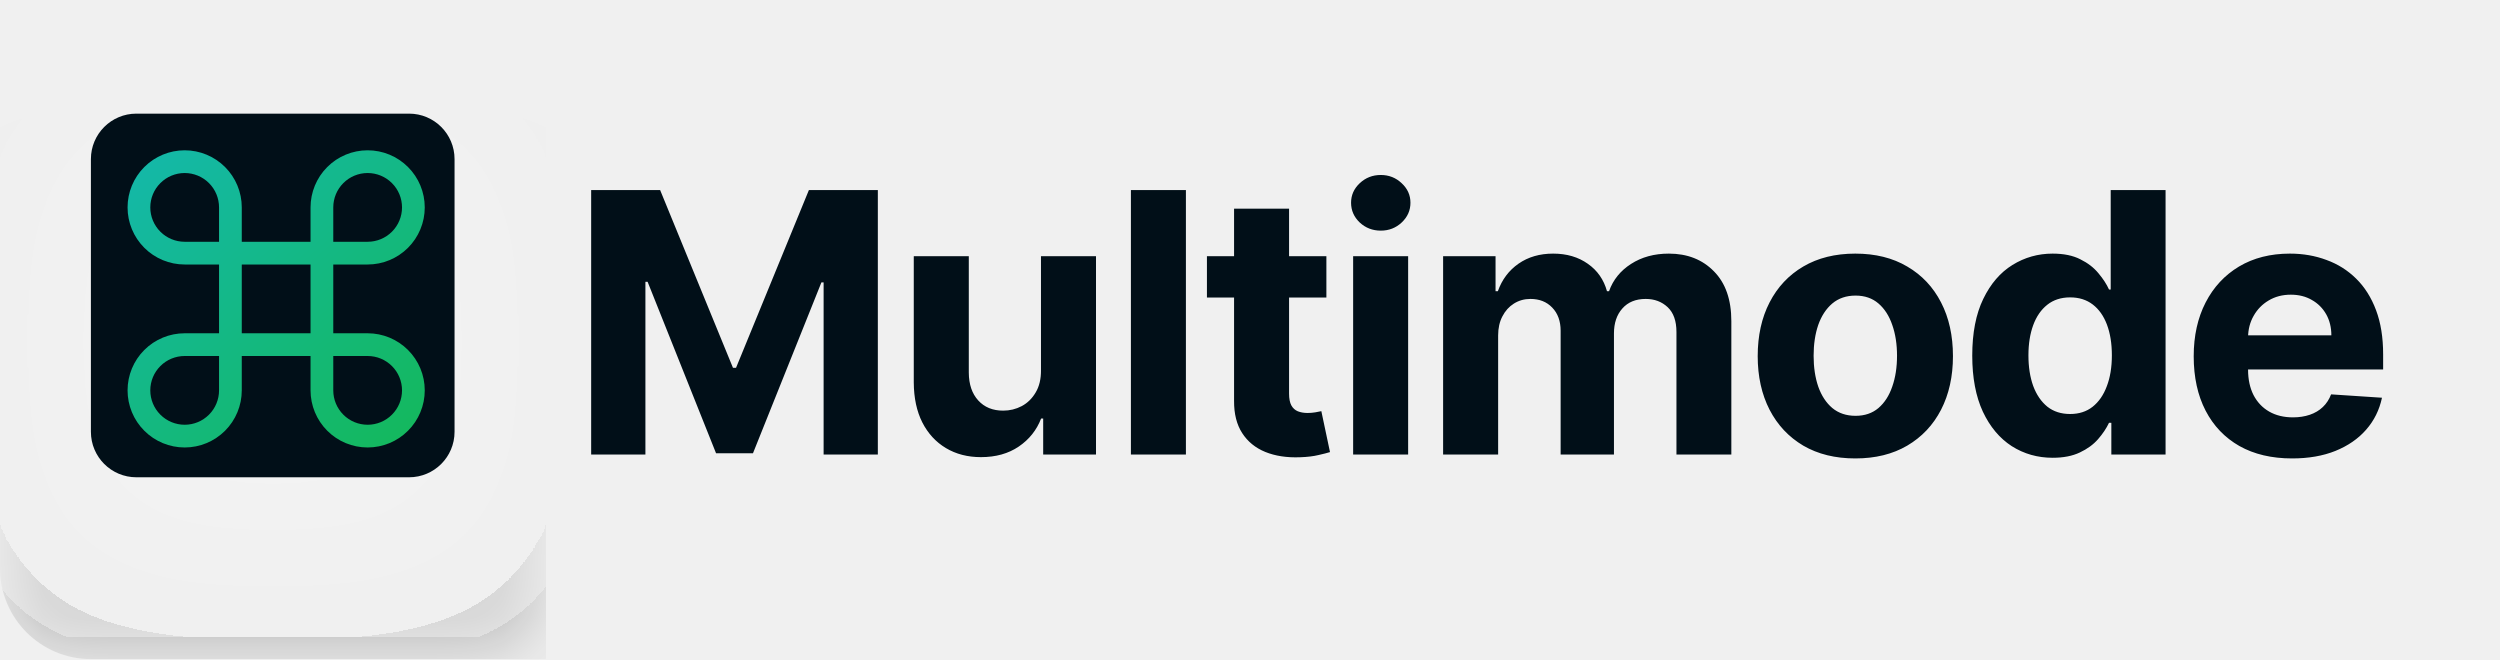
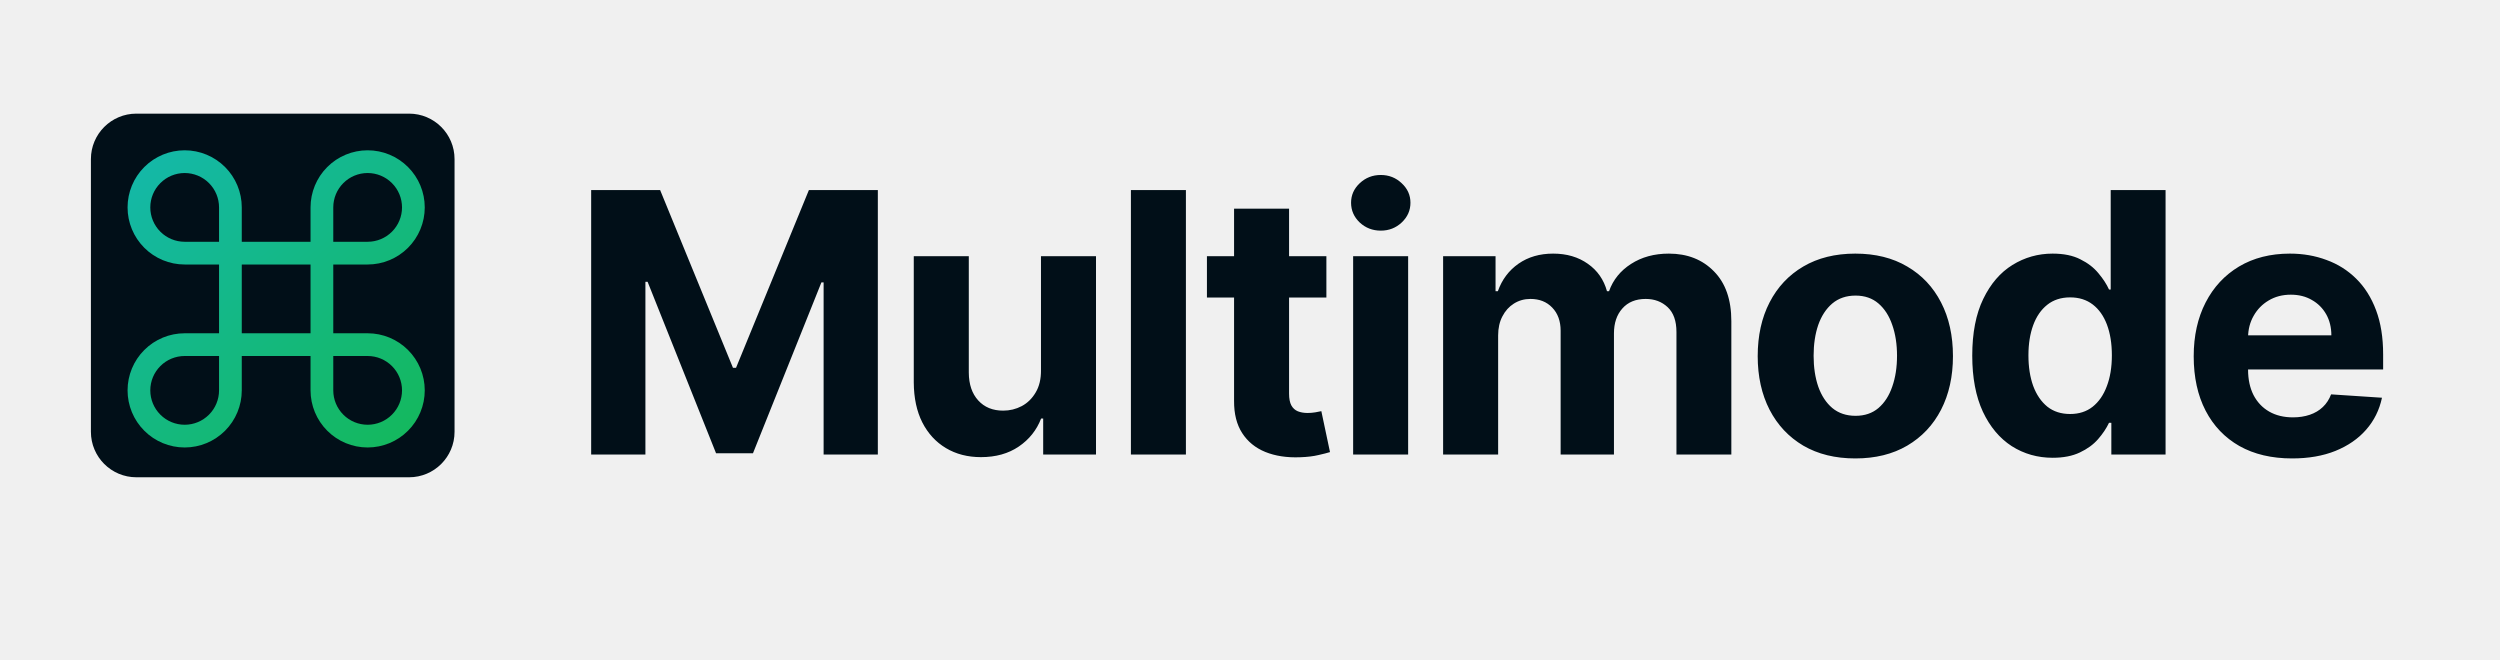
<svg xmlns="http://www.w3.org/2000/svg" width="110" height="29" viewBox="0 0 110 29" fill="none">
-   <g clip-path="url(#clip0_5_8)">
-     <g filter="url(#filter0_d_5_8)">
-       <g filter="url(#filter1_d_5_8)">
-         <rect x="4" y="5" width="16" height="16" rx="2" fill="#010F18" />
-       </g>
-       <path d="M16.176 7.113C15.642 7.113 15.13 7.325 14.753 7.703C14.376 8.08 14.164 8.592 14.164 9.126V17.176C14.164 17.71 14.376 18.222 14.753 18.599C15.13 18.977 15.642 19.189 16.176 19.189C16.71 19.189 17.222 18.977 17.599 18.599C17.977 18.222 18.189 17.71 18.189 17.176C18.189 16.642 17.977 16.13 17.599 15.753C17.222 15.376 16.71 15.164 16.176 15.164H8.126C7.592 15.164 7.08 15.376 6.703 15.753C6.325 16.13 6.113 16.642 6.113 17.176C6.113 17.71 6.325 18.222 6.703 18.599C7.08 18.977 7.592 19.189 8.126 19.189C8.66 19.189 9.171 18.977 9.549 18.599C9.926 18.222 10.138 17.71 10.138 17.176V9.126C10.138 8.592 9.926 8.08 9.549 7.703C9.171 7.325 8.66 7.113 8.126 7.113C7.592 7.113 7.08 7.325 6.703 7.703C6.325 8.08 6.113 8.592 6.113 9.126C6.113 9.66 6.325 10.171 6.703 10.549C7.08 10.926 7.592 11.138 8.126 11.138H16.176C16.71 11.138 17.222 10.926 17.599 10.549C17.977 10.171 18.189 9.66 18.189 9.126C18.189 8.592 17.977 8.08 17.599 7.703C17.222 7.325 16.71 7.113 16.176 7.113Z" stroke="url(#paint0_linear_5_8)" stroke-linecap="round" stroke-linejoin="round" />
-     </g>
-     <path d="M26.011 8.364H29.046L32.25 16.182H32.386L35.591 8.364H38.625V20H36.239V12.426H36.142L33.131 19.943H31.506L28.494 12.398H28.398V20H26.011V8.364ZM45.803 16.284V11.273H48.224V20H45.9V18.415H45.809C45.612 18.926 45.284 19.337 44.826 19.648C44.371 19.958 43.816 20.114 43.161 20.114C42.578 20.114 42.065 19.981 41.621 19.716C41.178 19.451 40.831 19.074 40.581 18.585C40.335 18.097 40.21 17.511 40.206 16.829V11.273H42.627V16.398C42.631 16.913 42.769 17.32 43.042 17.619C43.315 17.919 43.68 18.068 44.138 18.068C44.43 18.068 44.703 18.002 44.956 17.869C45.21 17.733 45.415 17.532 45.57 17.267C45.729 17.002 45.807 16.674 45.803 16.284ZM52.18 8.364V20H49.76V8.364H52.18ZM58.361 11.273V13.091H53.105V11.273H58.361ZM54.299 9.182H56.719V17.318C56.719 17.542 56.753 17.716 56.821 17.841C56.889 17.962 56.984 18.047 57.105 18.097C57.23 18.146 57.374 18.171 57.537 18.171C57.651 18.171 57.764 18.161 57.878 18.142C57.992 18.119 58.079 18.102 58.139 18.091L58.52 19.892C58.399 19.93 58.228 19.974 58.009 20.023C57.789 20.076 57.522 20.108 57.208 20.119C56.624 20.142 56.113 20.064 55.674 19.886C55.238 19.708 54.899 19.432 54.657 19.057C54.414 18.682 54.295 18.208 54.299 17.636V9.182ZM59.538 20V11.273H61.958V20H59.538ZM60.754 10.148C60.394 10.148 60.085 10.028 59.828 9.79C59.574 9.547 59.447 9.258 59.447 8.92C59.447 8.587 59.574 8.301 59.828 8.062C60.085 7.82 60.394 7.699 60.754 7.699C61.114 7.699 61.42 7.82 61.674 8.062C61.932 8.301 62.06 8.587 62.06 8.92C62.06 9.258 61.932 9.547 61.674 9.79C61.42 10.028 61.114 10.148 60.754 10.148ZM63.497 20V11.273H65.804V12.812H65.906C66.088 12.301 66.391 11.898 66.815 11.602C67.24 11.307 67.747 11.159 68.338 11.159C68.937 11.159 69.446 11.309 69.867 11.608C70.287 11.903 70.567 12.305 70.707 12.812H70.798C70.976 12.312 71.298 11.913 71.764 11.614C72.234 11.311 72.789 11.159 73.429 11.159C74.243 11.159 74.904 11.419 75.412 11.938C75.923 12.453 76.179 13.184 76.179 14.131V20H73.764V14.608C73.764 14.123 73.635 13.759 73.378 13.517C73.12 13.275 72.798 13.153 72.412 13.153C71.972 13.153 71.63 13.294 71.383 13.574C71.137 13.85 71.014 14.216 71.014 14.671V20H68.668V14.557C68.668 14.129 68.544 13.788 68.298 13.534C68.056 13.28 67.736 13.153 67.338 13.153C67.069 13.153 66.827 13.222 66.611 13.358C66.399 13.491 66.23 13.678 66.105 13.921C65.98 14.159 65.918 14.439 65.918 14.761V20H63.497ZM81.634 20.171C80.751 20.171 79.988 19.983 79.344 19.608C78.704 19.229 78.21 18.703 77.861 18.028C77.513 17.35 77.339 16.564 77.339 15.671C77.339 14.769 77.513 13.981 77.861 13.307C78.21 12.629 78.704 12.102 79.344 11.727C79.988 11.348 80.751 11.159 81.634 11.159C82.517 11.159 83.278 11.348 83.918 11.727C84.562 12.102 85.058 12.629 85.407 13.307C85.755 13.981 85.93 14.769 85.93 15.671C85.93 16.564 85.755 17.35 85.407 18.028C85.058 18.703 84.562 19.229 83.918 19.608C83.278 19.983 82.517 20.171 81.634 20.171ZM81.645 18.296C82.047 18.296 82.382 18.182 82.651 17.954C82.92 17.724 83.123 17.409 83.259 17.011C83.399 16.614 83.469 16.161 83.469 15.653C83.469 15.146 83.399 14.693 83.259 14.296C83.123 13.898 82.92 13.583 82.651 13.352C82.382 13.121 82.047 13.006 81.645 13.006C81.24 13.006 80.899 13.121 80.623 13.352C80.35 13.583 80.144 13.898 80.003 14.296C79.867 14.693 79.799 15.146 79.799 15.653C79.799 16.161 79.867 16.614 80.003 17.011C80.144 17.409 80.35 17.724 80.623 17.954C80.899 18.182 81.24 18.296 81.645 18.296ZM90.319 20.142C89.656 20.142 89.056 19.972 88.518 19.631C87.984 19.286 87.56 18.78 87.246 18.114C86.935 17.443 86.779 16.621 86.779 15.648C86.779 14.648 86.941 13.816 87.263 13.153C87.585 12.487 88.013 11.989 88.547 11.659C89.085 11.326 89.674 11.159 90.314 11.159C90.802 11.159 91.21 11.242 91.535 11.409C91.865 11.572 92.13 11.777 92.331 12.023C92.535 12.265 92.691 12.504 92.797 12.739H92.871V8.364H95.285V20H92.899V18.602H92.797C92.683 18.845 92.522 19.085 92.314 19.324C92.109 19.559 91.842 19.754 91.513 19.909C91.187 20.064 90.789 20.142 90.319 20.142ZM91.086 18.216C91.477 18.216 91.806 18.11 92.075 17.898C92.348 17.682 92.556 17.381 92.7 16.994C92.848 16.608 92.922 16.155 92.922 15.636C92.922 15.117 92.85 14.667 92.706 14.284C92.562 13.902 92.353 13.606 92.081 13.398C91.808 13.189 91.477 13.085 91.086 13.085C90.689 13.085 90.353 13.193 90.081 13.409C89.808 13.625 89.602 13.924 89.461 14.307C89.321 14.689 89.251 15.133 89.251 15.636C89.251 16.144 89.321 16.593 89.461 16.983C89.605 17.369 89.812 17.672 90.081 17.892C90.353 18.108 90.689 18.216 91.086 18.216ZM100.853 20.171C99.955 20.171 99.182 19.989 98.534 19.625C97.89 19.258 97.394 18.739 97.046 18.068C96.697 17.394 96.523 16.597 96.523 15.676C96.523 14.778 96.697 13.991 97.046 13.312C97.394 12.634 97.885 12.106 98.517 11.727C99.154 11.348 99.9 11.159 100.756 11.159C101.332 11.159 101.868 11.252 102.364 11.438C102.864 11.619 103.3 11.894 103.671 12.261C104.046 12.629 104.337 13.091 104.546 13.648C104.754 14.201 104.858 14.848 104.858 15.591V16.256H97.489V14.756H102.58C102.58 14.407 102.504 14.098 102.353 13.829C102.201 13.561 101.991 13.35 101.722 13.199C101.457 13.044 101.148 12.966 100.796 12.966C100.428 12.966 100.103 13.051 99.819 13.222C99.538 13.388 99.319 13.614 99.159 13.898C99 14.178 98.919 14.491 98.915 14.835V16.261C98.915 16.693 98.995 17.066 99.154 17.381C99.317 17.695 99.546 17.938 99.841 18.108C100.137 18.278 100.487 18.364 100.892 18.364C101.161 18.364 101.407 18.326 101.631 18.25C101.854 18.174 102.046 18.061 102.205 17.909C102.364 17.758 102.485 17.572 102.568 17.352L104.807 17.5C104.693 18.038 104.461 18.508 104.108 18.909C103.76 19.307 103.309 19.617 102.756 19.841C102.207 20.061 101.572 20.171 100.853 20.171Z" fill="#010F18" />
-   </g>
+   <rect x="4" y="5" width="16" height="16" rx="2" fill="#010F18" />
+   <path d="M16.176 7.113C15.642 7.113 15.13 7.325 14.753 7.703C14.376 8.08 14.164 8.592 14.164 9.126V17.176C14.164 17.71 14.376 18.222 14.753 18.599C15.13 18.977 15.642 19.189 16.176 19.189C16.71 19.189 17.222 18.977 17.599 18.599C17.977 18.222 18.189 17.71 18.189 17.176C18.189 16.642 17.977 16.13 17.599 15.753C17.222 15.376 16.71 15.164 16.176 15.164H8.126C7.592 15.164 7.08 15.376 6.703 15.753C6.325 16.13 6.113 16.642 6.113 17.176C6.113 17.71 6.325 18.222 6.703 18.599C7.08 18.977 7.592 19.189 8.126 19.189C8.66 19.189 9.171 18.977 9.549 18.599C9.926 18.222 10.138 17.71 10.138 17.176V9.126C10.138 8.592 9.926 8.08 9.549 7.703C9.171 7.325 8.66 7.113 8.126 7.113C7.592 7.113 7.08 7.325 6.703 7.703C6.325 8.08 6.113 8.592 6.113 9.126C6.113 9.66 6.325 10.171 6.703 10.549C7.08 10.926 7.592 11.138 8.126 11.138H16.176C16.71 11.138 17.222 10.926 17.599 10.549C17.977 10.171 18.189 9.66 18.189 9.126C18.189 8.592 17.977 8.08 17.599 7.703C17.222 7.325 16.71 7.113 16.176 7.113Z" stroke="url(#paint0_linear_5_8)" stroke-linecap="round" stroke-linejoin="round" />
+   <path d="M26.011 8.364H29.046L32.25 16.182H32.386L35.591 8.364H38.625V20H36.239V12.426H36.142L33.131 19.943H31.506L28.494 12.398H28.398V20H26.011V8.364ZM45.803 16.284V11.273H48.224V20H45.9V18.415H45.809C45.612 18.926 45.284 19.337 44.826 19.648C44.371 19.958 43.816 20.114 43.161 20.114C42.578 20.114 42.065 19.981 41.621 19.716C41.178 19.451 40.831 19.074 40.581 18.585C40.335 18.097 40.21 17.511 40.206 16.829V11.273H42.627V16.398C42.631 16.913 42.769 17.32 43.042 17.619C43.315 17.919 43.68 18.068 44.138 18.068C44.43 18.068 44.703 18.002 44.956 17.869C45.21 17.733 45.415 17.532 45.57 17.267C45.729 17.002 45.807 16.674 45.803 16.284ZM52.18 8.364V20H49.76V8.364H52.18ZM58.361 11.273V13.091H53.105V11.273H58.361ZM54.299 9.182H56.719V17.318C56.719 17.542 56.753 17.716 56.821 17.841C56.889 17.962 56.984 18.047 57.105 18.097C57.23 18.146 57.374 18.171 57.537 18.171C57.651 18.171 57.764 18.161 57.878 18.142C57.992 18.119 58.079 18.102 58.139 18.091L58.52 19.892C58.399 19.93 58.228 19.974 58.009 20.023C57.789 20.076 57.522 20.108 57.208 20.119C56.624 20.142 56.113 20.064 55.674 19.886C55.238 19.708 54.899 19.432 54.657 19.057C54.414 18.682 54.295 18.208 54.299 17.636V9.182ZM59.538 20V11.273H61.958V20H59.538ZM60.754 10.148C60.394 10.148 60.085 10.028 59.828 9.79C59.574 9.547 59.447 9.258 59.447 8.92C59.447 8.587 59.574 8.301 59.828 8.062C60.085 7.82 60.394 7.699 60.754 7.699C61.114 7.699 61.42 7.82 61.674 8.062C61.932 8.301 62.06 8.587 62.06 8.92C62.06 9.258 61.932 9.547 61.674 9.79C61.42 10.028 61.114 10.148 60.754 10.148ZM63.497 20V11.273H65.804V12.812H65.906C66.088 12.301 66.391 11.898 66.815 11.602C67.24 11.307 67.747 11.159 68.338 11.159C68.937 11.159 69.446 11.309 69.867 11.608C70.287 11.903 70.567 12.305 70.707 12.812H70.798C70.976 12.312 71.298 11.913 71.764 11.614C72.234 11.311 72.789 11.159 73.429 11.159C74.243 11.159 74.904 11.419 75.412 11.938C75.923 12.453 76.179 13.184 76.179 14.131V20H73.764V14.608C73.764 14.123 73.635 13.759 73.378 13.517C73.12 13.275 72.798 13.153 72.412 13.153C71.972 13.153 71.63 13.294 71.383 13.574C71.137 13.85 71.014 14.216 71.014 14.671V20H68.668V14.557C68.668 14.129 68.544 13.788 68.298 13.534C68.056 13.28 67.736 13.153 67.338 13.153C67.069 13.153 66.827 13.222 66.611 13.358C66.399 13.491 66.23 13.678 66.105 13.921C65.98 14.159 65.918 14.439 65.918 14.761V20H63.497ZM81.634 20.171C80.751 20.171 79.988 19.983 79.344 19.608C78.704 19.229 78.21 18.703 77.861 18.028C77.513 17.35 77.339 16.564 77.339 15.671C77.339 14.769 77.513 13.981 77.861 13.307C78.21 12.629 78.704 12.102 79.344 11.727C79.988 11.348 80.751 11.159 81.634 11.159C82.517 11.159 83.278 11.348 83.918 11.727C84.562 12.102 85.058 12.629 85.407 13.307C85.755 13.981 85.93 14.769 85.93 15.671C85.93 16.564 85.755 17.35 85.407 18.028C85.058 18.703 84.562 19.229 83.918 19.608C83.278 19.983 82.517 20.171 81.634 20.171ZM81.645 18.296C82.047 18.296 82.382 18.182 82.651 17.954C82.92 17.724 83.123 17.409 83.259 17.011C83.399 16.614 83.469 16.161 83.469 15.653C83.469 15.146 83.399 14.693 83.259 14.296C83.123 13.898 82.92 13.583 82.651 13.352C82.382 13.121 82.047 13.006 81.645 13.006C81.24 13.006 80.899 13.121 80.623 13.352C80.35 13.583 80.144 13.898 80.003 14.296C79.867 14.693 79.799 15.146 79.799 15.653C79.799 16.161 79.867 16.614 80.003 17.011C80.144 17.409 80.35 17.724 80.623 17.954C80.899 18.182 81.24 18.296 81.645 18.296ZM90.319 20.142C89.656 20.142 89.056 19.972 88.518 19.631C87.984 19.286 87.56 18.78 87.246 18.114C86.935 17.443 86.779 16.621 86.779 15.648C86.779 14.648 86.941 13.816 87.263 13.153C87.585 12.487 88.013 11.989 88.547 11.659C89.085 11.326 89.674 11.159 90.314 11.159C90.802 11.159 91.21 11.242 91.535 11.409C91.865 11.572 92.13 11.777 92.331 12.023C92.535 12.265 92.691 12.504 92.797 12.739H92.871V8.364H95.285V20H92.899V18.602H92.797C92.683 18.845 92.522 19.085 92.314 19.324C92.109 19.559 91.842 19.754 91.513 19.909C91.187 20.064 90.789 20.142 90.319 20.142ZM91.086 18.216C91.477 18.216 91.806 18.11 92.075 17.898C92.348 17.682 92.556 17.381 92.7 16.994C92.848 16.608 92.922 16.155 92.922 15.636C92.922 15.117 92.85 14.667 92.706 14.284C92.562 13.902 92.353 13.606 92.081 13.398C91.808 13.189 91.477 13.085 91.086 13.085C90.689 13.085 90.353 13.193 90.081 13.409C89.808 13.625 89.602 13.924 89.461 14.307C89.321 14.689 89.251 15.133 89.251 15.636C89.251 16.144 89.321 16.593 89.461 16.983C89.605 17.369 89.812 17.672 90.081 17.892C90.353 18.108 90.689 18.216 91.086 18.216ZM100.853 20.171C99.955 20.171 99.182 19.989 98.534 19.625C97.89 19.258 97.394 18.739 97.046 18.068C96.697 17.394 96.523 16.597 96.523 15.676C96.523 14.778 96.697 13.991 97.046 13.312C97.394 12.634 97.885 12.106 98.517 11.727C99.154 11.348 99.9 11.159 100.756 11.159C101.332 11.159 101.868 11.252 102.364 11.438C102.864 11.619 103.3 11.894 103.671 12.261C104.046 12.629 104.337 13.091 104.546 13.648C104.754 14.201 104.858 14.848 104.858 15.591V16.256H97.489V14.756H102.58C102.58 14.407 102.504 14.098 102.353 13.829C102.201 13.561 101.991 13.35 101.722 13.199C101.457 13.044 101.148 12.966 100.796 12.966C100.428 12.966 100.103 13.051 99.819 13.222C99.538 13.388 99.319 13.614 99.159 13.898C99 14.178 98.919 14.491 98.915 14.835V16.261C98.915 16.693 98.995 17.066 99.154 17.381C99.317 17.695 99.546 17.938 99.841 18.108C100.137 18.278 100.487 18.364 100.892 18.364C101.161 18.364 101.407 18.326 101.631 18.25C101.854 18.174 102.046 18.061 102.205 17.909C102.364 17.758 102.485 17.572 102.568 17.352L104.807 17.5C104.693 18.038 104.461 18.508 104.108 18.909C103.76 19.307 103.309 19.617 102.756 19.841C102.207 20.061 101.572 20.171 100.853 20.171Z" fill="#010F18" />
  <defs>
-     <filter id="filter0_d_5_8" x="0" y="5" width="24" height="24" filterUnits="userSpaceOnUse" color-interpolation-filters="sRGB">
-       <feFlood flood-opacity="0" result="BackgroundImageFix" />
-       <feColorMatrix in="SourceAlpha" type="matrix" values="0 0 0 0 0 0 0 0 0 0 0 0 0 0 0 0 0 0 127 0" result="hardAlpha" />
-       <feOffset dy="4" />
-       <feGaussianBlur stdDeviation="2" />
-       <feComposite in2="hardAlpha" operator="out" />
-       <feColorMatrix type="matrix" values="0 0 0 0 0 0 0 0 0 0 0 0 0 0 0 0 0 0 0.25 0" />
-       <feBlend mode="normal" in2="BackgroundImageFix" result="effect1_dropShadow_5_8" />
-       <feBlend mode="normal" in="SourceGraphic" in2="effect1_dropShadow_5_8" result="shape" />
-     </filter>
-     <filter id="filter1_d_5_8" x="-1" y="2" width="26" height="26" filterUnits="userSpaceOnUse" color-interpolation-filters="sRGB">
-       <feFlood flood-opacity="0" result="BackgroundImageFix" />
-       <feColorMatrix in="SourceAlpha" type="matrix" values="0 0 0 0 0 0 0 0 0 0 0 0 0 0 0 0 0 0 127 0" result="hardAlpha" />
-       <feMorphology radius="1" operator="erode" in="SourceAlpha" result="effect1_dropShadow_5_8" />
-       <feOffset dy="2" />
-       <feGaussianBlur stdDeviation="3" />
-       <feComposite in2="hardAlpha" operator="out" />
-       <feColorMatrix type="matrix" values="0 0 0 0 1 0 0 0 0 1 0 0 0 0 1 0 0 0 0.25 0" />
-       <feBlend mode="normal" in2="BackgroundImageFix" result="effect1_dropShadow_5_8" />
-       <feBlend mode="normal" in="SourceGraphic" in2="effect1_dropShadow_5_8" result="shape" />
-     </filter>
    <linearGradient id="paint0_linear_5_8" x1="7.111" y1="6.778" x2="19.111" y2="20.556" gradientUnits="userSpaceOnUse">
      <stop stop-color="#14B8A6" />
      <stop offset="1" stop-color="#14B856" />
    </linearGradient>
-     <clipPath id="clip0_5_8">
-       <rect width="110" height="29" rx="4" fill="white" />
-     </clipPath>
  </defs>
</svg>
